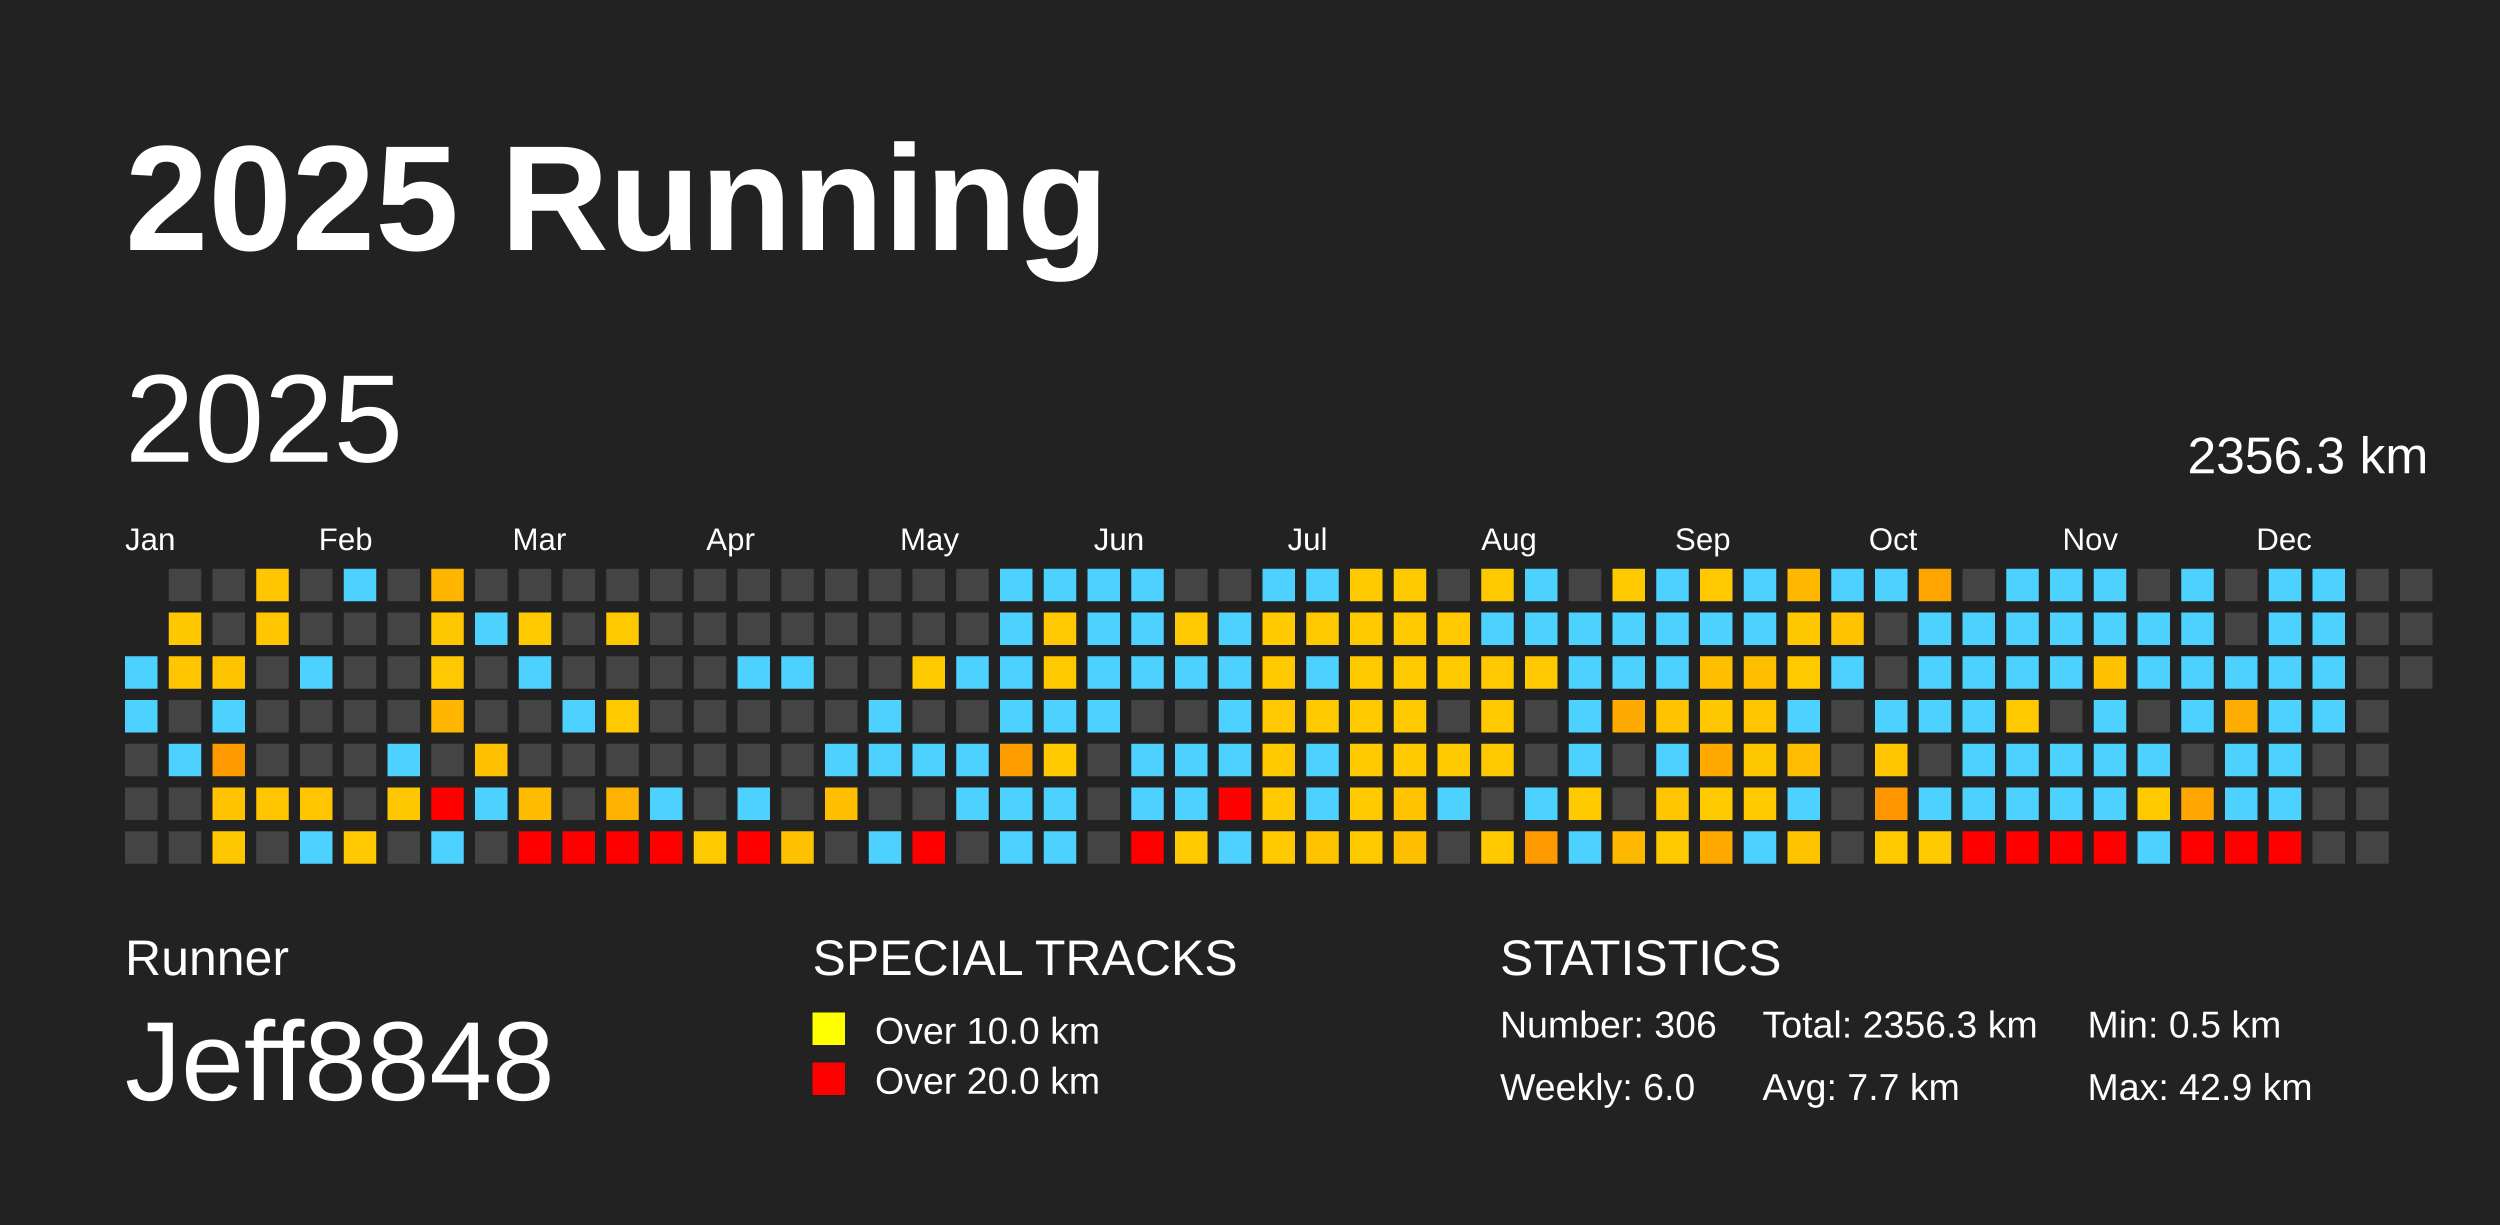
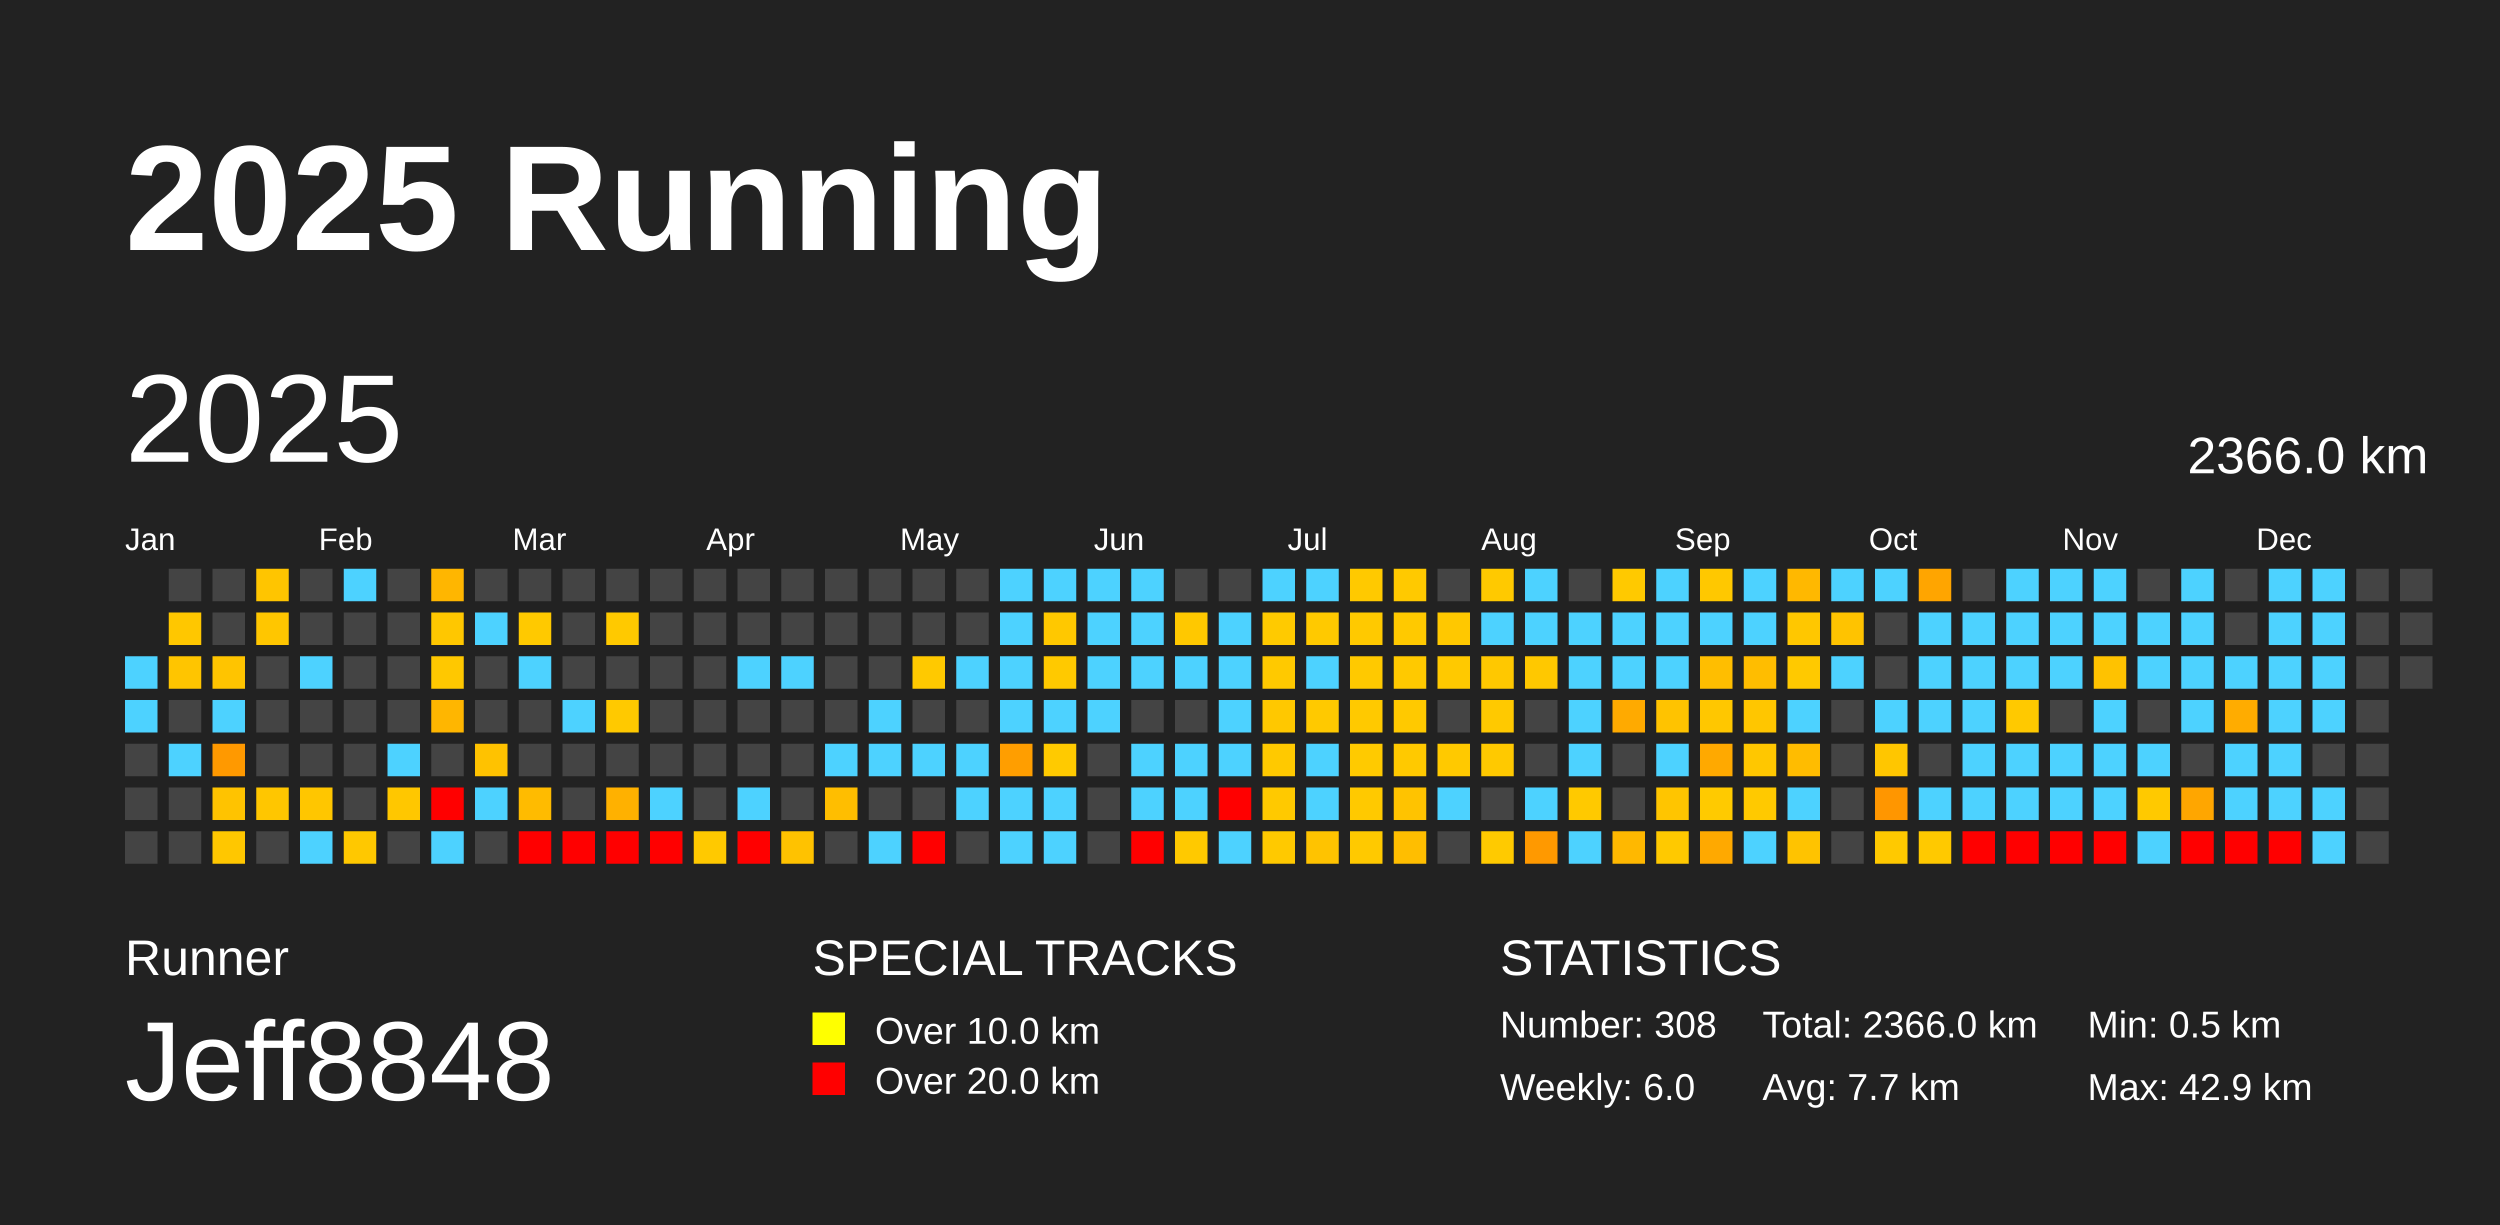
<svg xmlns="http://www.w3.org/2000/svg" baseProfile="full" height="98mm" version="1.1" viewBox="0,0,200,98" width="200mm">
  <defs />
  <rect fill="#222222" height="98" width="200" x="0" y="0" />
  <text fill="#FFFFFF" style="font-size:12px; font-family:Arial; font-weight:bold;" x="10" y="20">2025 Running</text>
  <text fill="#FFFFFF" style="font-size:4px; font-family:Arial" x="10" y="78">Runner</text>
  <text fill="#FFFFFF" style="font-size:9px; font-family:Arial" x="10" y="88">Jeff8848</text>
  <text fill="#FFFFFF" style="font-size:4px; font-family:Arial" x="65" y="78">SPECIAL TRACKS</text>
  <rect fill="yellow" height="2.6" width="2.6" x="65" y="81" />
  <text fill="#FFFFFF" style="font-size:3px; font-family:Arial" x="70" y="83.5">Over 10.0 km</text>
  <rect fill="red" height="2.6" width="2.6" x="65" y="85" />
  <text fill="#FFFFFF" style="font-size:3px; font-family:Arial" x="70" y="87.5">Over 20.0 km</text>
  <text fill="#FFFFFF" style="font-size:4px; font-family:Arial" x="120" y="78">STATISTICS</text>
-   <text fill="#FFFFFF" style="font-size:3px; font-family:Arial" x="120" y="83">Number: 306</text>
+   <text fill="#FFFFFF" style="font-size:3px; font-family:Arial" x="120" y="83">Number: 308</text>
  <text fill="#FFFFFF" style="font-size:3px; font-family:Arial" x="120" y="88">Weekly: 6.0</text>
-   <text fill="#FFFFFF" style="font-size:3px; font-family:Arial" x="141" y="83">Total: 2356.3 km</text>
+   <text fill="#FFFFFF" style="font-size:3px; font-family:Arial" x="141" y="83">Total: 2366.0 km</text>
  <text fill="#FFFFFF" style="font-size:3px; font-family:Arial" x="141" y="88">Avg: 7.7 km</text>
  <text fill="#FFFFFF" style="font-size:3px; font-family:Arial" x="167" y="83">Min: 0.5 km</text>
  <text fill="#FFFFFF" style="font-size:3px; font-family:Arial" x="167" y="88">Max: 42.9 km</text>
  <text dominant-baseline="hanging" fill="#FFFFFF" style="font-size:10.0px; font-family:Arial;" x="10" y="30">2025</text>
-   <text dominant-baseline="hanging" fill="#FFFFFF" style="font-size:4.125px; font-family:Arial;" x="175" y="35">2356.3 km</text>
+   <text dominant-baseline="hanging" fill="#FFFFFF" style="font-size:4.125px; font-family:Arial;" x="175" y="35">2366.0 km</text>
  <text fill="#FFFFFF" style="font-size:2.5px; font-family:Arial" x="10.0" y="44">Jan</text>
  <text fill="#FFFFFF" style="font-size:2.5px; font-family:Arial" x="25.5" y="44">Feb</text>
  <text fill="#FFFFFF" style="font-size:2.5px; font-family:Arial" x="41.0" y="44">Mar</text>
  <text fill="#FFFFFF" style="font-size:2.5px; font-family:Arial" x="56.5" y="44">Apr</text>
  <text fill="#FFFFFF" style="font-size:2.5px; font-family:Arial" x="72.0" y="44">May</text>
  <text fill="#FFFFFF" style="font-size:2.5px; font-family:Arial" x="87.5" y="44">Jun</text>
  <text fill="#FFFFFF" style="font-size:2.5px; font-family:Arial" x="103.0" y="44">Jul</text>
  <text fill="#FFFFFF" style="font-size:2.5px; font-family:Arial" x="118.5" y="44">Aug</text>
  <text fill="#FFFFFF" style="font-size:2.5px; font-family:Arial" x="134.0" y="44">Sep</text>
  <text fill="#FFFFFF" style="font-size:2.5px; font-family:Arial" x="149.5" y="44">Oct</text>
  <text fill="#FFFFFF" style="font-size:2.5px; font-family:Arial" x="165.0" y="44">Nov</text>
  <text fill="#FFFFFF" style="font-size:2.5px; font-family:Arial" x="180.5" y="44">Dec</text>
  <rect fill="#4dd2ff" height="2.6" width="2.6" x="10.0" y="52.5" />
  <rect fill="#4dd2ff" height="2.6" width="2.6" x="10.0" y="56.0" />
  <rect fill="#444444" height="2.6" width="2.6" x="10.0" y="59.5" />
  <rect fill="#444444" height="2.6" width="2.6" x="10.0" y="63.0" />
  <rect fill="#444444" height="2.6" width="2.6" x="10.0" y="66.5" />
  <rect fill="#444444" height="2.6" width="2.6" x="13.5" y="45.5" />
  <rect fill="#ffc700" height="2.6" width="2.6" x="13.5" y="49.0" />
  <rect fill="#ffc500" height="2.6" width="2.6" x="13.5" y="52.5" />
  <rect fill="#444444" height="2.6" width="2.6" x="13.5" y="56.0" />
  <rect fill="#4dd2ff" height="2.6" width="2.6" x="13.5" y="59.5" />
  <rect fill="#444444" height="2.6" width="2.6" x="13.5" y="63.0" />
  <rect fill="#444444" height="2.6" width="2.6" x="13.5" y="66.5" />
  <rect fill="#444444" height="2.6" width="2.6" x="17.0" y="45.5" />
  <rect fill="#444444" height="2.6" width="2.6" x="17.0" y="49.0" />
  <rect fill="#ffc400" height="2.6" width="2.6" x="17.0" y="52.5" />
  <rect fill="#4dd2ff" height="2.6" width="2.6" x="17.0" y="56.0" />
  <rect fill="#ff9900" height="2.6" width="2.6" x="17.0" y="59.5" />
  <rect fill="#ffc300" height="2.6" width="2.6" x="17.0" y="63.0" />
  <rect fill="#ffc700" height="2.6" width="2.6" x="17.0" y="66.5" />
  <rect fill="#ffc500" height="2.6" width="2.6" x="20.5" y="45.5" />
  <rect fill="#ffc600" height="2.6" width="2.6" x="20.5" y="49.0" />
  <rect fill="#444444" height="2.6" width="2.6" x="20.5" y="52.5" />
  <rect fill="#444444" height="2.6" width="2.6" x="20.5" y="56.0" />
  <rect fill="#444444" height="2.6" width="2.6" x="20.5" y="59.5" />
  <rect fill="#ffc600" height="2.6" width="2.6" x="20.5" y="63.0" />
  <rect fill="#444444" height="2.6" width="2.6" x="20.5" y="66.5" />
  <rect fill="#444444" height="2.6" width="2.6" x="24.0" y="45.5" />
  <rect fill="#444444" height="2.6" width="2.6" x="24.0" y="49.0" />
  <rect fill="#4dd2ff" height="2.6" width="2.6" x="24.0" y="52.5" />
  <rect fill="#444444" height="2.6" width="2.6" x="24.0" y="56.0" />
  <rect fill="#444444" height="2.6" width="2.6" x="24.0" y="59.5" />
  <rect fill="#ffc600" height="2.6" width="2.6" x="24.0" y="63.0" />
  <rect fill="#4dd2ff" height="2.6" width="2.6" x="24.0" y="66.5" />
  <rect fill="#4dd2ff" height="2.6" width="2.6" x="27.5" y="45.5" />
  <rect fill="#444444" height="2.6" width="2.6" x="27.5" y="49.0" />
  <rect fill="#444444" height="2.6" width="2.6" x="27.5" y="52.5" />
  <rect fill="#444444" height="2.6" width="2.6" x="27.5" y="56.0" />
  <rect fill="#444444" height="2.6" width="2.6" x="27.5" y="59.5" />
  <rect fill="#444444" height="2.6" width="2.6" x="27.5" y="63.0" />
  <rect fill="#ffc800" height="2.6" width="2.6" x="27.5" y="66.5" />
  <rect fill="#444444" height="2.6" width="2.6" x="31.0" y="45.5" />
  <rect fill="#444444" height="2.6" width="2.6" x="31.0" y="49.0" />
  <rect fill="#444444" height="2.6" width="2.6" x="31.0" y="52.5" />
  <rect fill="#444444" height="2.6" width="2.6" x="31.0" y="56.0" />
  <rect fill="#4dd2ff" height="2.6" width="2.6" x="31.0" y="59.5" />
  <rect fill="#ffc700" height="2.6" width="2.6" x="31.0" y="63.0" />
  <rect fill="#444444" height="2.6" width="2.6" x="31.0" y="66.5" />
  <rect fill="#ffb600" height="2.6" width="2.6" x="34.5" y="45.5" />
  <rect fill="#ffc700" height="2.6" width="2.6" x="34.5" y="49.0" />
  <rect fill="#ffc800" height="2.6" width="2.6" x="34.5" y="52.5" />
  <rect fill="#ffb600" height="2.6" width="2.6" x="34.5" y="56.0" />
  <rect fill="#444444" height="2.6" width="2.6" x="34.5" y="59.5" />
  <rect fill="red" height="2.6" width="2.6" x="34.5" y="63.0" />
  <rect fill="#4dd2ff" height="2.6" width="2.6" x="34.5" y="66.5" />
  <rect fill="#444444" height="2.6" width="2.6" x="38.0" y="45.5" />
  <rect fill="#4dd2ff" height="2.6" width="2.6" x="38.0" y="49.0" />
  <rect fill="#444444" height="2.6" width="2.6" x="38.0" y="52.5" />
  <rect fill="#444444" height="2.6" width="2.6" x="38.0" y="56.0" />
  <rect fill="#ffc200" height="2.6" width="2.6" x="38.0" y="59.5" />
  <rect fill="#4dd2ff" height="2.6" width="2.6" x="38.0" y="63.0" />
  <rect fill="#444444" height="2.6" width="2.6" x="38.0" y="66.5" />
  <rect fill="#444444" height="2.6" width="2.6" x="41.5" y="45.5" />
  <rect fill="#ffc900" height="2.6" width="2.6" x="41.5" y="49.0" />
  <rect fill="#4dd2ff" height="2.6" width="2.6" x="41.5" y="52.5" />
  <rect fill="#444444" height="2.6" width="2.6" x="41.5" y="56.0" />
  <rect fill="#444444" height="2.6" width="2.6" x="41.5" y="59.5" />
  <rect fill="#ffbb00" height="2.6" width="2.6" x="41.5" y="63.0" />
  <rect fill="red" height="2.6" width="2.6" x="41.5" y="66.5" />
  <rect fill="#444444" height="2.6" width="2.6" x="45.0" y="45.5" />
  <rect fill="#444444" height="2.6" width="2.6" x="45.0" y="49.0" />
  <rect fill="#444444" height="2.6" width="2.6" x="45.0" y="52.5" />
  <rect fill="#4dd2ff" height="2.6" width="2.6" x="45.0" y="56.0" />
  <rect fill="#444444" height="2.6" width="2.6" x="45.0" y="59.5" />
  <rect fill="#444444" height="2.6" width="2.6" x="45.0" y="63.0" />
  <rect fill="red" height="2.6" width="2.6" x="45.0" y="66.5" />
  <rect fill="#444444" height="2.6" width="2.6" x="48.5" y="45.5" />
  <rect fill="#ffc900" height="2.6" width="2.6" x="48.5" y="49.0" />
  <rect fill="#444444" height="2.6" width="2.6" x="48.5" y="52.5" />
  <rect fill="#ffc900" height="2.6" width="2.6" x="48.5" y="56.0" />
  <rect fill="#444444" height="2.6" width="2.6" x="48.5" y="59.5" />
  <rect fill="#ffb100" height="2.6" width="2.6" x="48.5" y="63.0" />
  <rect fill="red" height="2.6" width="2.6" x="48.5" y="66.5" />
  <rect fill="#444444" height="2.6" width="2.6" x="52.0" y="45.5" />
  <rect fill="#444444" height="2.6" width="2.6" x="52.0" y="49.0" />
  <rect fill="#444444" height="2.6" width="2.6" x="52.0" y="52.5" />
  <rect fill="#444444" height="2.6" width="2.6" x="52.0" y="56.0" />
  <rect fill="#444444" height="2.6" width="2.6" x="52.0" y="59.5" />
  <rect fill="#4dd2ff" height="2.6" width="2.6" x="52.0" y="63.0" />
  <rect fill="red" height="2.6" width="2.6" x="52.0" y="66.5" />
  <rect fill="#444444" height="2.6" width="2.6" x="55.5" y="45.5" />
  <rect fill="#444444" height="2.6" width="2.6" x="55.5" y="49.0" />
  <rect fill="#444444" height="2.6" width="2.6" x="55.5" y="52.5" />
  <rect fill="#444444" height="2.6" width="2.6" x="55.5" y="56.0" />
  <rect fill="#444444" height="2.6" width="2.6" x="55.5" y="59.5" />
  <rect fill="#444444" height="2.6" width="2.6" x="55.5" y="63.0" />
  <rect fill="#ffc900" height="2.6" width="2.6" x="55.5" y="66.5" />
  <rect fill="#444444" height="2.6" width="2.6" x="59.0" y="45.5" />
  <rect fill="#444444" height="2.6" width="2.6" x="59.0" y="49.0" />
  <rect fill="#4dd2ff" height="2.6" width="2.6" x="59.0" y="52.5" />
  <rect fill="#444444" height="2.6" width="2.6" x="59.0" y="56.0" />
  <rect fill="#444444" height="2.6" width="2.6" x="59.0" y="59.5" />
  <rect fill="#4dd2ff" height="2.6" width="2.6" x="59.0" y="63.0" />
  <rect fill="red" height="2.6" width="2.6" x="59.0" y="66.5" />
  <rect fill="#444444" height="2.6" width="2.6" x="62.5" y="45.5" />
  <rect fill="#444444" height="2.6" width="2.6" x="62.5" y="49.0" />
  <rect fill="#4dd2ff" height="2.6" width="2.6" x="62.5" y="52.5" />
  <rect fill="#444444" height="2.6" width="2.6" x="62.5" y="56.0" />
  <rect fill="#444444" height="2.6" width="2.6" x="62.5" y="59.5" />
  <rect fill="#444444" height="2.6" width="2.6" x="62.5" y="63.0" />
  <rect fill="#ffc200" height="2.6" width="2.6" x="62.5" y="66.5" />
  <rect fill="#444444" height="2.6" width="2.6" x="66.0" y="45.5" />
  <rect fill="#444444" height="2.6" width="2.6" x="66.0" y="49.0" />
  <rect fill="#444444" height="2.6" width="2.6" x="66.0" y="52.5" />
  <rect fill="#444444" height="2.6" width="2.6" x="66.0" y="56.0" />
  <rect fill="#4dd2ff" height="2.6" width="2.6" x="66.0" y="59.5" />
  <rect fill="#ffbe00" height="2.6" width="2.6" x="66.0" y="63.0" />
  <rect fill="#444444" height="2.6" width="2.6" x="66.0" y="66.5" />
  <rect fill="#444444" height="2.6" width="2.6" x="69.5" y="45.5" />
  <rect fill="#444444" height="2.6" width="2.6" x="69.5" y="49.0" />
  <rect fill="#444444" height="2.6" width="2.6" x="69.5" y="52.5" />
  <rect fill="#4dd2ff" height="2.6" width="2.6" x="69.5" y="56.0" />
  <rect fill="#4dd2ff" height="2.6" width="2.6" x="69.5" y="59.5" />
  <rect fill="#444444" height="2.6" width="2.6" x="69.5" y="63.0" />
  <rect fill="#4dd2ff" height="2.6" width="2.6" x="69.5" y="66.5" />
  <rect fill="#444444" height="2.6" width="2.6" x="73.0" y="45.5" />
  <rect fill="#444444" height="2.6" width="2.6" x="73.0" y="49.0" />
  <rect fill="#ffc900" height="2.6" width="2.6" x="73.0" y="52.5" />
  <rect fill="#444444" height="2.6" width="2.6" x="73.0" y="56.0" />
  <rect fill="#4dd2ff" height="2.6" width="2.6" x="73.0" y="59.5" />
  <rect fill="#444444" height="2.6" width="2.6" x="73.0" y="63.0" />
  <rect fill="red" height="2.6" width="2.6" x="73.0" y="66.5" />
  <rect fill="#444444" height="2.6" width="2.6" x="76.5" y="45.5" />
  <rect fill="#444444" height="2.6" width="2.6" x="76.5" y="49.0" />
  <rect fill="#4dd2ff" height="2.6" width="2.6" x="76.5" y="52.5" />
  <rect fill="#444444" height="2.6" width="2.6" x="76.5" y="56.0" />
  <rect fill="#4dd2ff" height="2.6" width="2.6" x="76.5" y="59.5" />
  <rect fill="#4dd2ff" height="2.6" width="2.6" x="76.5" y="63.0" />
  <rect fill="#444444" height="2.6" width="2.6" x="76.5" y="66.5" />
  <rect fill="#4dd2ff" height="2.6" width="2.6" x="80.0" y="45.5" />
  <rect fill="#4dd2ff" height="2.6" width="2.6" x="80.0" y="49.0" />
  <rect fill="#4dd2ff" height="2.6" width="2.6" x="80.0" y="52.5" />
  <rect fill="#4dd2ff" height="2.6" width="2.6" x="80.0" y="56.0" />
  <rect fill="#ff9e00" height="2.6" width="2.6" x="80.0" y="59.5" />
  <rect fill="#4dd2ff" height="2.6" width="2.6" x="80.0" y="63.0" />
  <rect fill="#4dd2ff" height="2.6" width="2.6" x="80.0" y="66.5" />
  <rect fill="#4dd2ff" height="2.6" width="2.6" x="83.5" y="45.5" />
  <rect fill="#ffc800" height="2.6" width="2.6" x="83.5" y="49.0" />
  <rect fill="#ffc900" height="2.6" width="2.6" x="83.5" y="52.5" />
  <rect fill="#4dd2ff" height="2.6" width="2.6" x="83.5" y="56.0" />
  <rect fill="#ffca00" height="2.6" width="2.6" x="83.5" y="59.5" />
  <rect fill="#4dd2ff" height="2.6" width="2.6" x="83.5" y="63.0" />
  <rect fill="#4dd2ff" height="2.6" width="2.6" x="83.5" y="66.5" />
  <rect fill="#4dd2ff" height="2.6" width="2.6" x="87.0" y="45.5" />
  <rect fill="#4dd2ff" height="2.6" width="2.6" x="87.0" y="49.0" />
  <rect fill="#4dd2ff" height="2.6" width="2.6" x="87.0" y="52.5" />
  <rect fill="#4dd2ff" height="2.6" width="2.6" x="87.0" y="56.0" />
  <rect fill="#444444" height="2.6" width="2.6" x="87.0" y="59.5" />
  <rect fill="#444444" height="2.6" width="2.6" x="87.0" y="63.0" />
  <rect fill="#444444" height="2.6" width="2.6" x="87.0" y="66.5" />
  <rect fill="#4dd2ff" height="2.6" width="2.6" x="90.5" y="45.5" />
  <rect fill="#4dd2ff" height="2.6" width="2.6" x="90.5" y="49.0" />
  <rect fill="#4dd2ff" height="2.6" width="2.6" x="90.5" y="52.5" />
  <rect fill="#444444" height="2.6" width="2.6" x="90.5" y="56.0" />
  <rect fill="#4dd2ff" height="2.6" width="2.6" x="90.5" y="59.5" />
  <rect fill="#4dd2ff" height="2.6" width="2.6" x="90.5" y="63.0" />
  <rect fill="red" height="2.6" width="2.6" x="90.5" y="66.5" />
  <rect fill="#444444" height="2.6" width="2.6" x="94.0" y="45.5" />
  <rect fill="#ffc800" height="2.6" width="2.6" x="94.0" y="49.0" />
  <rect fill="#4dd2ff" height="2.6" width="2.6" x="94.0" y="52.5" />
  <rect fill="#444444" height="2.6" width="2.6" x="94.0" y="56.0" />
  <rect fill="#4dd2ff" height="2.6" width="2.6" x="94.0" y="59.5" />
  <rect fill="#4dd2ff" height="2.6" width="2.6" x="94.0" y="63.0" />
  <rect fill="#ffc900" height="2.6" width="2.6" x="94.0" y="66.5" />
  <rect fill="#444444" height="2.6" width="2.6" x="97.5" y="45.5" />
  <rect fill="#4dd2ff" height="2.6" width="2.6" x="97.5" y="49.0" />
  <rect fill="#4dd2ff" height="2.6" width="2.6" x="97.5" y="52.5" />
  <rect fill="#4dd2ff" height="2.6" width="2.6" x="97.5" y="56.0" />
  <rect fill="#4dd2ff" height="2.6" width="2.6" x="97.5" y="59.5" />
  <rect fill="red" height="2.6" width="2.6" x="97.5" y="63.0" />
  <rect fill="#4dd2ff" height="2.6" width="2.6" x="97.5" y="66.5" />
  <rect fill="#4dd2ff" height="2.6" width="2.6" x="101.0" y="45.5" />
  <rect fill="#ffca00" height="2.6" width="2.6" x="101.0" y="49.0" />
  <rect fill="#ffc900" height="2.6" width="2.6" x="101.0" y="52.5" />
  <rect fill="#ffc800" height="2.6" width="2.6" x="101.0" y="56.0" />
  <rect fill="#ffc900" height="2.6" width="2.6" x="101.0" y="59.5" />
  <rect fill="#ffc900" height="2.6" width="2.6" x="101.0" y="63.0" />
  <rect fill="#ffc900" height="2.6" width="2.6" x="101.0" y="66.5" />
  <rect fill="#4dd2ff" height="2.6" width="2.6" x="104.5" y="45.5" />
  <rect fill="#ffc900" height="2.6" width="2.6" x="104.5" y="49.0" />
  <rect fill="#4dd2ff" height="2.6" width="2.6" x="104.5" y="52.5" />
  <rect fill="#ffc900" height="2.6" width="2.6" x="104.5" y="56.0" />
  <rect fill="#4dd2ff" height="2.6" width="2.6" x="104.5" y="59.5" />
  <rect fill="#4dd2ff" height="2.6" width="2.6" x="104.5" y="63.0" />
  <rect fill="#ffc300" height="2.6" width="2.6" x="104.5" y="66.5" />
  <rect fill="#ffc900" height="2.6" width="2.6" x="108.0" y="45.5" />
  <rect fill="#ffc900" height="2.6" width="2.6" x="108.0" y="49.0" />
  <rect fill="#ffc900" height="2.6" width="2.6" x="108.0" y="52.5" />
  <rect fill="#ffc900" height="2.6" width="2.6" x="108.0" y="56.0" />
  <rect fill="#ffca00" height="2.6" width="2.6" x="108.0" y="59.5" />
  <rect fill="#ffc900" height="2.6" width="2.6" x="108.0" y="63.0" />
  <rect fill="#ffc900" height="2.6" width="2.6" x="108.0" y="66.5" />
  <rect fill="#ffc900" height="2.6" width="2.6" x="111.5" y="45.5" />
  <rect fill="#ffc900" height="2.6" width="2.6" x="111.5" y="49.0" />
  <rect fill="#ffc900" height="2.6" width="2.6" x="111.5" y="52.5" />
  <rect fill="#ffc900" height="2.6" width="2.6" x="111.5" y="56.0" />
  <rect fill="#ffc900" height="2.6" width="2.6" x="111.5" y="59.5" />
  <rect fill="#ffc300" height="2.6" width="2.6" x="111.5" y="63.0" />
  <rect fill="#ffbe00" height="2.6" width="2.6" x="111.5" y="66.5" />
  <rect fill="#444444" height="2.6" width="2.6" x="115.0" y="45.5" />
  <rect fill="#ffc800" height="2.6" width="2.6" x="115.0" y="49.0" />
  <rect fill="#ffc900" height="2.6" width="2.6" x="115.0" y="52.5" />
  <rect fill="#444444" height="2.6" width="2.6" x="115.0" y="56.0" />
  <rect fill="#ffc900" height="2.6" width="2.6" x="115.0" y="59.5" />
  <rect fill="#4dd2ff" height="2.6" width="2.6" x="115.0" y="63.0" />
  <rect fill="#444444" height="2.6" width="2.6" x="115.0" y="66.5" />
  <rect fill="#ffc900" height="2.6" width="2.6" x="118.5" y="45.5" />
  <rect fill="#4dd2ff" height="2.6" width="2.6" x="118.5" y="49.0" />
  <rect fill="#ffc800" height="2.6" width="2.6" x="118.5" y="52.5" />
  <rect fill="#ffc900" height="2.6" width="2.6" x="118.5" y="56.0" />
  <rect fill="#ffc900" height="2.6" width="2.6" x="118.5" y="59.5" />
  <rect fill="#444444" height="2.6" width="2.6" x="118.5" y="63.0" />
  <rect fill="#ffca00" height="2.6" width="2.6" x="118.5" y="66.5" />
  <rect fill="#4dd2ff" height="2.6" width="2.6" x="122.0" y="45.5" />
  <rect fill="#4dd2ff" height="2.6" width="2.6" x="122.0" y="49.0" />
  <rect fill="#ffc800" height="2.6" width="2.6" x="122.0" y="52.5" />
  <rect fill="#444444" height="2.6" width="2.6" x="122.0" y="56.0" />
  <rect fill="#444444" height="2.6" width="2.6" x="122.0" y="59.5" />
  <rect fill="#4dd2ff" height="2.6" width="2.6" x="122.0" y="63.0" />
  <rect fill="#ff9900" height="2.6" width="2.6" x="122.0" y="66.5" />
  <rect fill="#444444" height="2.6" width="2.6" x="125.5" y="45.5" />
  <rect fill="#4dd2ff" height="2.6" width="2.6" x="125.5" y="49.0" />
  <rect fill="#4dd2ff" height="2.6" width="2.6" x="125.5" y="52.5" />
  <rect fill="#4dd2ff" height="2.6" width="2.6" x="125.5" y="56.0" />
  <rect fill="#4dd2ff" height="2.6" width="2.6" x="125.5" y="59.5" />
  <rect fill="#ffc900" height="2.6" width="2.6" x="125.5" y="63.0" />
  <rect fill="#4dd2ff" height="2.6" width="2.6" x="125.5" y="66.5" />
  <rect fill="#ffc900" height="2.6" width="2.6" x="129.0" y="45.5" />
  <rect fill="#4dd2ff" height="2.6" width="2.6" x="129.0" y="49.0" />
  <rect fill="#4dd2ff" height="2.6" width="2.6" x="129.0" y="52.5" />
  <rect fill="#ffaa00" height="2.6" width="2.6" x="129.0" y="56.0" />
  <rect fill="#444444" height="2.6" width="2.6" x="129.0" y="59.5" />
  <rect fill="#444444" height="2.6" width="2.6" x="129.0" y="63.0" />
  <rect fill="#ffb800" height="2.6" width="2.6" x="129.0" y="66.5" />
  <rect fill="#4dd2ff" height="2.6" width="2.6" x="132.5" y="45.5" />
  <rect fill="#4dd2ff" height="2.6" width="2.6" x="132.5" y="49.0" />
  <rect fill="#4dd2ff" height="2.6" width="2.6" x="132.5" y="52.5" />
  <rect fill="#ffc300" height="2.6" width="2.6" x="132.5" y="56.0" />
  <rect fill="#4dd2ff" height="2.6" width="2.6" x="132.5" y="59.5" />
  <rect fill="#ffc500" height="2.6" width="2.6" x="132.5" y="63.0" />
  <rect fill="#ffc900" height="2.6" width="2.6" x="132.5" y="66.5" />
  <rect fill="#ffc800" height="2.6" width="2.6" x="136.0" y="45.5" />
  <rect fill="#4dd2ff" height="2.6" width="2.6" x="136.0" y="49.0" />
  <rect fill="#ffbe00" height="2.6" width="2.6" x="136.0" y="52.5" />
  <rect fill="#ffc700" height="2.6" width="2.6" x="136.0" y="56.0" />
  <rect fill="#ffa900" height="2.6" width="2.6" x="136.0" y="59.5" />
  <rect fill="#ffca00" height="2.6" width="2.6" x="136.0" y="63.0" />
  <rect fill="#ffa900" height="2.6" width="2.6" x="136.0" y="66.5" />
  <rect fill="#4dd2ff" height="2.6" width="2.6" x="139.5" y="45.5" />
  <rect fill="#4dd2ff" height="2.6" width="2.6" x="139.5" y="49.0" />
  <rect fill="#ffbd00" height="2.6" width="2.6" x="139.5" y="52.5" />
  <rect fill="#ffc600" height="2.6" width="2.6" x="139.5" y="56.0" />
  <rect fill="#ffc700" height="2.6" width="2.6" x="139.5" y="59.5" />
  <rect fill="#ffc900" height="2.6" width="2.6" x="139.5" y="63.0" />
  <rect fill="#4dd2ff" height="2.6" width="2.6" x="139.5" y="66.5" />
  <rect fill="#ffb800" height="2.6" width="2.6" x="143.0" y="45.5" />
  <rect fill="#ffc700" height="2.6" width="2.6" x="143.0" y="49.0" />
  <rect fill="#ffc900" height="2.6" width="2.6" x="143.0" y="52.5" />
  <rect fill="#4dd2ff" height="2.6" width="2.6" x="143.0" y="56.0" />
  <rect fill="#ffbc00" height="2.6" width="2.6" x="143.0" y="59.5" />
  <rect fill="#4dd2ff" height="2.6" width="2.6" x="143.0" y="63.0" />
  <rect fill="#ffc300" height="2.6" width="2.6" x="143.0" y="66.5" />
  <rect fill="#4dd2ff" height="2.6" width="2.6" x="146.5" y="45.5" />
  <rect fill="#ffc300" height="2.6" width="2.6" x="146.5" y="49.0" />
  <rect fill="#4dd2ff" height="2.6" width="2.6" x="146.5" y="52.5" />
  <rect fill="#444444" height="2.6" width="2.6" x="146.5" y="56.0" />
  <rect fill="#444444" height="2.6" width="2.6" x="146.5" y="59.5" />
  <rect fill="#444444" height="2.6" width="2.6" x="146.5" y="63.0" />
  <rect fill="#444444" height="2.6" width="2.6" x="146.5" y="66.5" />
  <rect fill="#4dd2ff" height="2.6" width="2.6" x="150.0" y="45.5" />
  <rect fill="#444444" height="2.6" width="2.6" x="150.0" y="49.0" />
  <rect fill="#444444" height="2.6" width="2.6" x="150.0" y="52.5" />
  <rect fill="#4dd2ff" height="2.6" width="2.6" x="150.0" y="56.0" />
  <rect fill="#ffc600" height="2.6" width="2.6" x="150.0" y="59.5" />
  <rect fill="#ff9600" height="2.6" width="2.6" x="150.0" y="63.0" />
  <rect fill="#ffc900" height="2.6" width="2.6" x="150.0" y="66.5" />
  <rect fill="#ffa500" height="2.6" width="2.6" x="153.5" y="45.5" />
  <rect fill="#4dd2ff" height="2.6" width="2.6" x="153.5" y="49.0" />
  <rect fill="#4dd2ff" height="2.6" width="2.6" x="153.5" y="52.5" />
  <rect fill="#4dd2ff" height="2.6" width="2.6" x="153.5" y="56.0" />
  <rect fill="#444444" height="2.6" width="2.6" x="153.5" y="59.5" />
  <rect fill="#4dd2ff" height="2.6" width="2.6" x="153.5" y="63.0" />
  <rect fill="#ffc900" height="2.6" width="2.6" x="153.5" y="66.5" />
  <rect fill="#444444" height="2.6" width="2.6" x="157.0" y="45.5" />
  <rect fill="#4dd2ff" height="2.6" width="2.6" x="157.0" y="49.0" />
  <rect fill="#4dd2ff" height="2.6" width="2.6" x="157.0" y="52.5" />
  <rect fill="#4dd2ff" height="2.6" width="2.6" x="157.0" y="56.0" />
  <rect fill="#4dd2ff" height="2.6" width="2.6" x="157.0" y="59.5" />
  <rect fill="#4dd2ff" height="2.6" width="2.6" x="157.0" y="63.0" />
  <rect fill="red" height="2.6" width="2.6" x="157.0" y="66.5" />
  <rect fill="#4dd2ff" height="2.6" width="2.6" x="160.5" y="45.5" />
  <rect fill="#4dd2ff" height="2.6" width="2.6" x="160.5" y="49.0" />
  <rect fill="#4dd2ff" height="2.6" width="2.6" x="160.5" y="52.5" />
  <rect fill="#ffc900" height="2.6" width="2.6" x="160.5" y="56.0" />
  <rect fill="#4dd2ff" height="2.6" width="2.6" x="160.5" y="59.5" />
  <rect fill="#4dd2ff" height="2.6" width="2.6" x="160.5" y="63.0" />
  <rect fill="red" height="2.6" width="2.6" x="160.5" y="66.5" />
  <rect fill="#4dd2ff" height="2.6" width="2.6" x="164.0" y="45.5" />
  <rect fill="#4dd2ff" height="2.6" width="2.6" x="164.0" y="49.0" />
  <rect fill="#4dd2ff" height="2.6" width="2.6" x="164.0" y="52.5" />
  <rect fill="#444444" height="2.6" width="2.6" x="164.0" y="56.0" />
  <rect fill="#4dd2ff" height="2.6" width="2.6" x="164.0" y="59.5" />
  <rect fill="#4dd2ff" height="2.6" width="2.6" x="164.0" y="63.0" />
  <rect fill="red" height="2.6" width="2.6" x="164.0" y="66.5" />
  <rect fill="#4dd2ff" height="2.6" width="2.6" x="167.5" y="45.5" />
  <rect fill="#4dd2ff" height="2.6" width="2.6" x="167.5" y="49.0" />
  <rect fill="#ffc200" height="2.6" width="2.6" x="167.5" y="52.5" />
  <rect fill="#4dd2ff" height="2.6" width="2.6" x="167.5" y="56.0" />
  <rect fill="#4dd2ff" height="2.6" width="2.6" x="167.5" y="59.5" />
  <rect fill="#4dd2ff" height="2.6" width="2.6" x="167.5" y="63.0" />
  <rect fill="red" height="2.6" width="2.6" x="167.5" y="66.5" />
  <rect fill="#444444" height="2.6" width="2.6" x="171.0" y="45.5" />
  <rect fill="#4dd2ff" height="2.6" width="2.6" x="171.0" y="49.0" />
  <rect fill="#4dd2ff" height="2.6" width="2.6" x="171.0" y="52.5" />
  <rect fill="#444444" height="2.6" width="2.6" x="171.0" y="56.0" />
  <rect fill="#4dd2ff" height="2.6" width="2.6" x="171.0" y="59.5" />
  <rect fill="#ffc900" height="2.6" width="2.6" x="171.0" y="63.0" />
  <rect fill="#4dd2ff" height="2.6" width="2.6" x="171.0" y="66.5" />
  <rect fill="#4dd2ff" height="2.6" width="2.6" x="174.5" y="45.5" />
  <rect fill="#4dd2ff" height="2.6" width="2.6" x="174.5" y="49.0" />
  <rect fill="#4dd2ff" height="2.6" width="2.6" x="174.5" y="52.5" />
  <rect fill="#4dd2ff" height="2.6" width="2.6" x="174.5" y="56.0" />
  <rect fill="#444444" height="2.6" width="2.6" x="174.5" y="59.5" />
  <rect fill="#ffa600" height="2.6" width="2.6" x="174.5" y="63.0" />
  <rect fill="red" height="2.6" width="2.6" x="174.5" y="66.5" />
  <rect fill="#444444" height="2.6" width="2.6" x="178.0" y="45.5" />
  <rect fill="#444444" height="2.6" width="2.6" x="178.0" y="49.0" />
  <rect fill="#4dd2ff" height="2.6" width="2.6" x="178.0" y="52.5" />
  <rect fill="#ffac00" height="2.6" width="2.6" x="178.0" y="56.0" />
  <rect fill="#4dd2ff" height="2.6" width="2.6" x="178.0" y="59.5" />
  <rect fill="#4dd2ff" height="2.6" width="2.6" x="178.0" y="63.0" />
  <rect fill="red" height="2.6" width="2.6" x="178.0" y="66.5" />
  <rect fill="#4dd2ff" height="2.6" width="2.6" x="181.5" y="45.5" />
  <rect fill="#4dd2ff" height="2.6" width="2.6" x="181.5" y="49.0" />
  <rect fill="#4dd2ff" height="2.6" width="2.6" x="181.5" y="52.5" />
  <rect fill="#4dd2ff" height="2.6" width="2.6" x="181.5" y="56.0" />
  <rect fill="#4dd2ff" height="2.6" width="2.6" x="181.5" y="59.5" />
  <rect fill="#4dd2ff" height="2.6" width="2.6" x="181.5" y="63.0" />
  <rect fill="red" height="2.6" width="2.6" x="181.5" y="66.5" />
  <rect fill="#4dd2ff" height="2.6" width="2.6" x="185.0" y="45.5" />
  <rect fill="#4dd2ff" height="2.6" width="2.6" x="185.0" y="49.0" />
  <rect fill="#4dd2ff" height="2.6" width="2.6" x="185.0" y="52.5" />
  <rect fill="#4dd2ff" height="2.6" width="2.6" x="185.0" y="56.0" />
  <rect fill="#444444" height="2.6" width="2.6" x="185.0" y="59.5" />
-   <rect fill="#444444" height="2.6" width="2.6" x="185.0" y="63.0" />
-   <rect fill="#444444" height="2.6" width="2.6" x="185.0" y="66.5" />
+   <rect fill="#4dd2ff" height="2.6" width="2.6" x="185.0" y="63.0" />
+   <rect fill="#4dd2ff" height="2.6" width="2.6" x="185.0" y="66.5" />
  <rect fill="#444444" height="2.6" width="2.6" x="188.5" y="45.5" />
  <rect fill="#444444" height="2.6" width="2.6" x="188.5" y="49.0" />
  <rect fill="#444444" height="2.6" width="2.6" x="188.5" y="52.5" />
  <rect fill="#444444" height="2.6" width="2.6" x="188.5" y="56.0" />
  <rect fill="#444444" height="2.6" width="2.6" x="188.5" y="59.5" />
  <rect fill="#444444" height="2.6" width="2.6" x="188.5" y="63.0" />
  <rect fill="#444444" height="2.6" width="2.6" x="188.5" y="66.5" />
  <rect fill="#444444" height="2.6" width="2.6" x="192.0" y="45.5" />
  <rect fill="#444444" height="2.6" width="2.6" x="192.0" y="49.0" />
  <rect fill="#444444" height="2.6" width="2.6" x="192.0" y="52.5" />
</svg>
